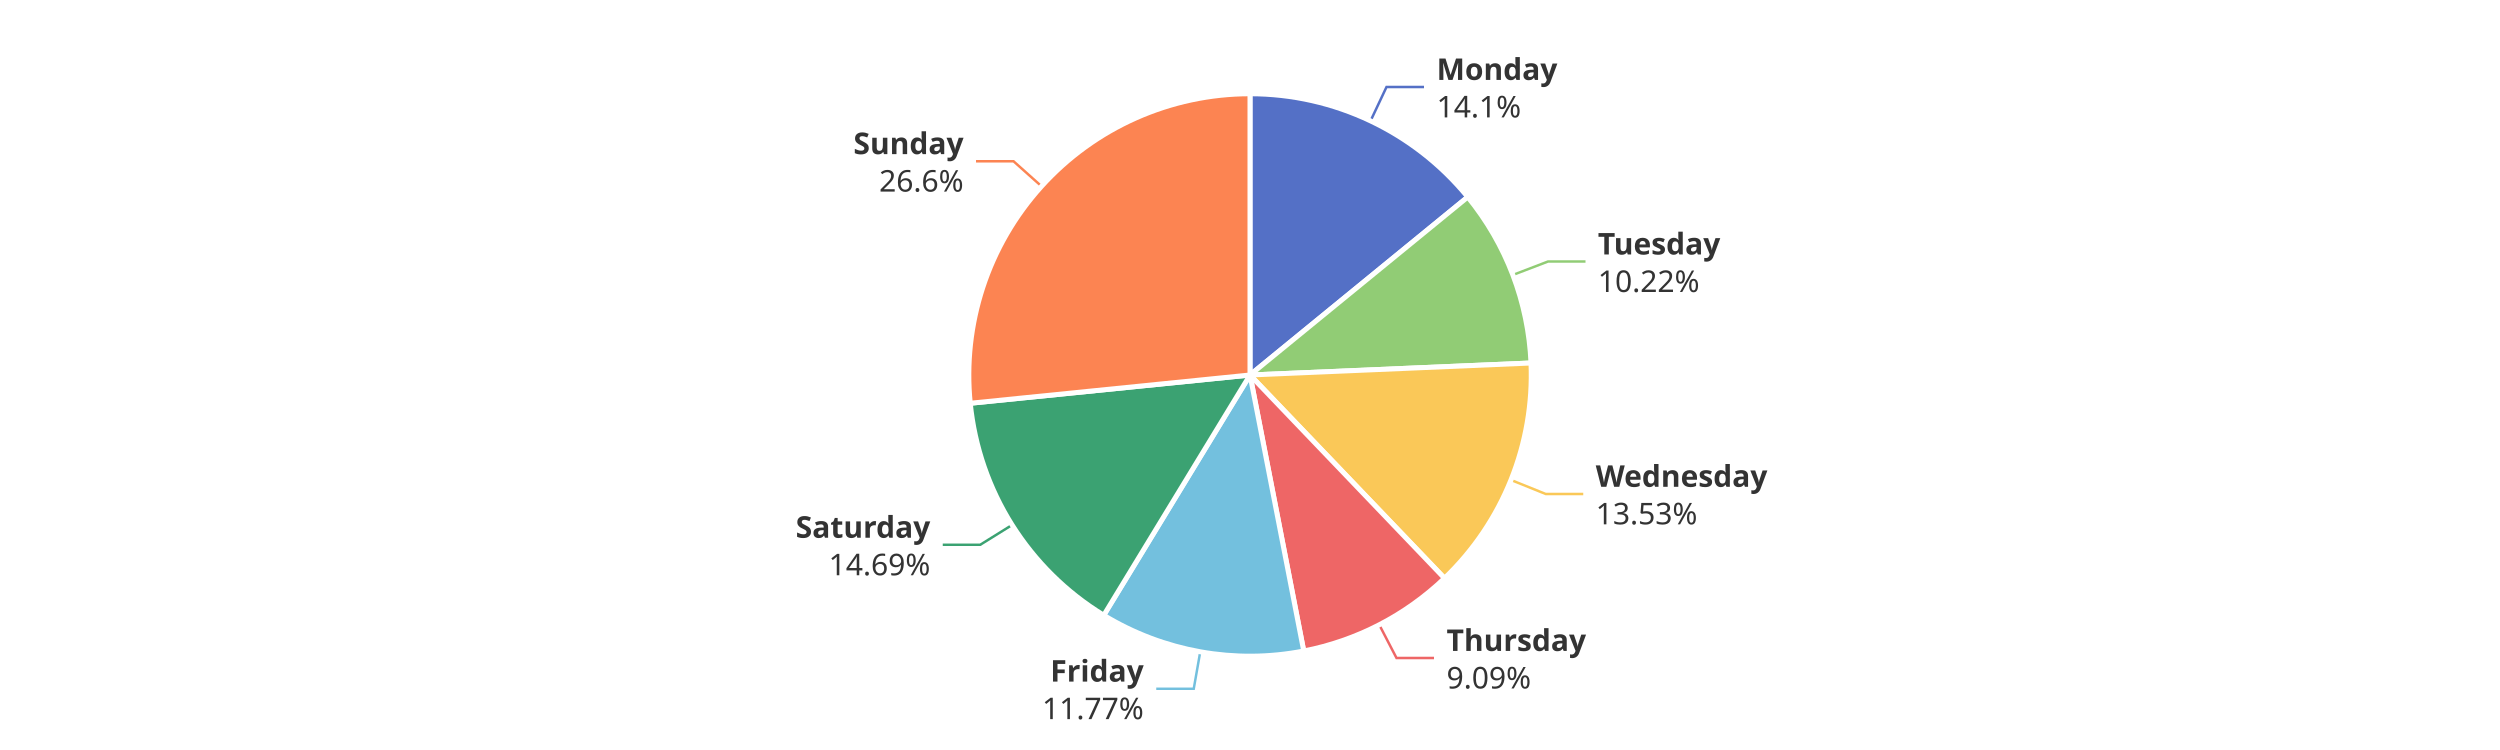
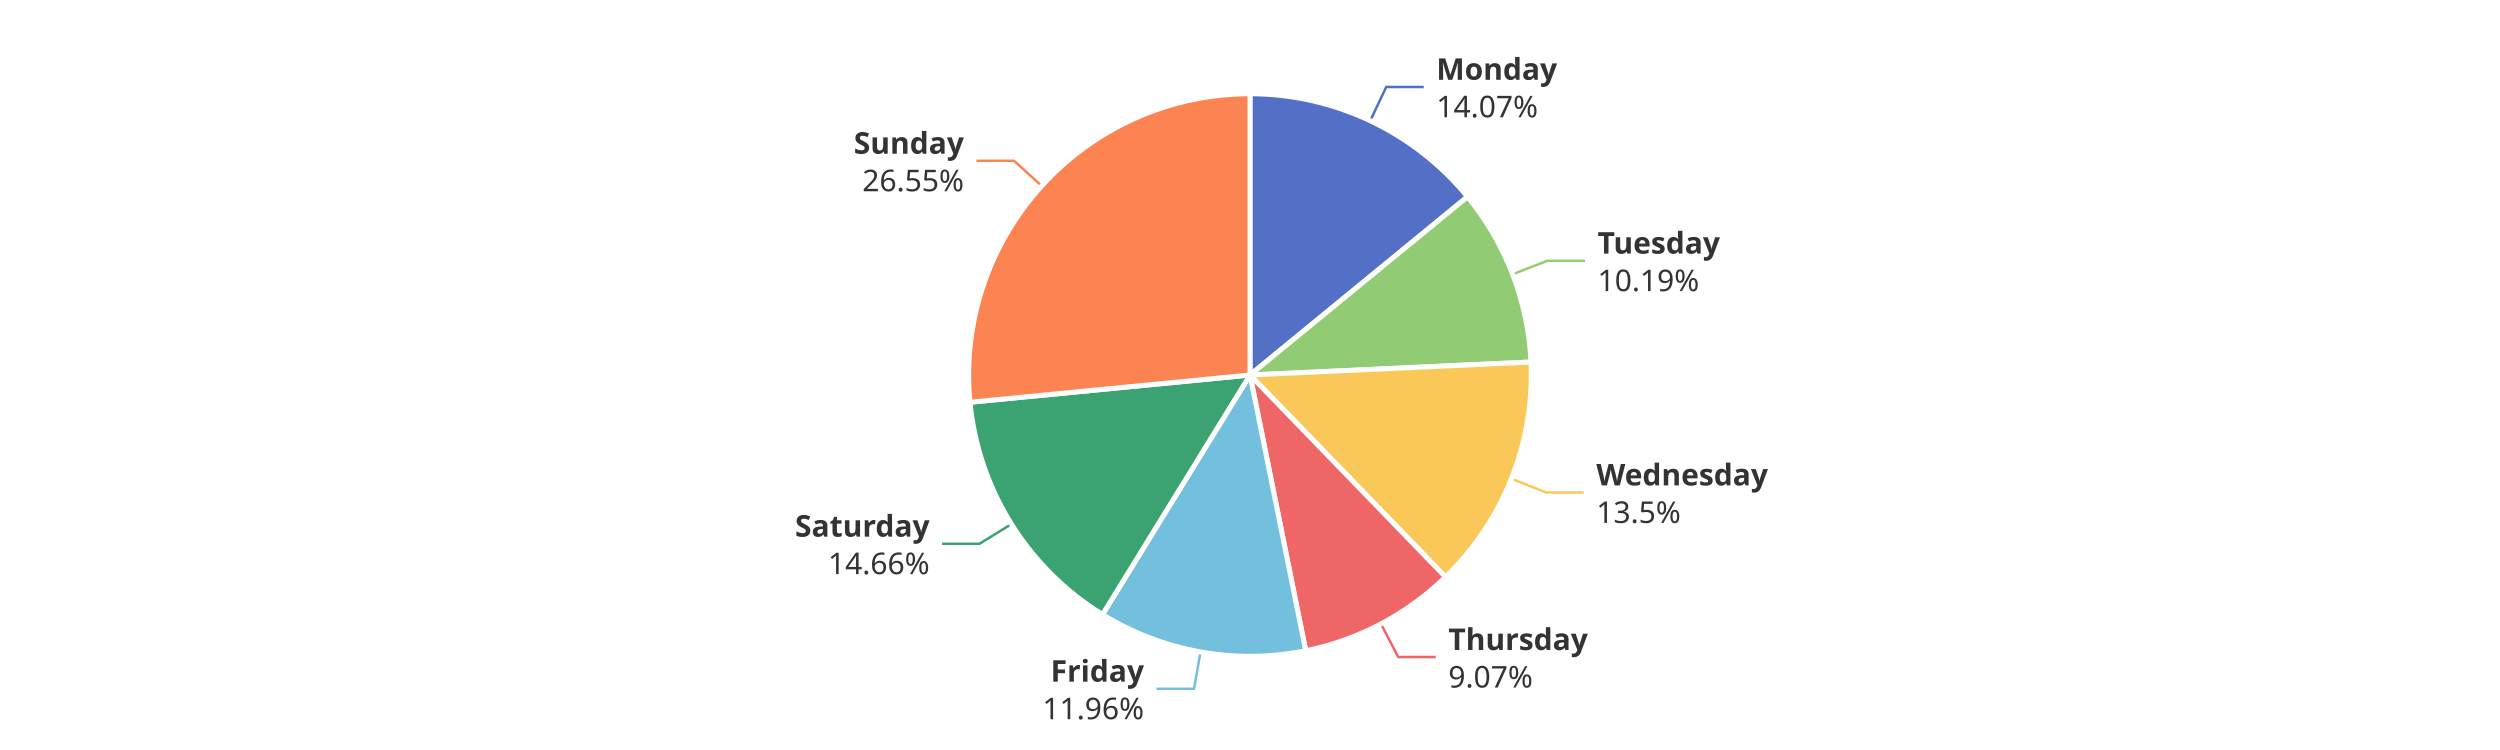
<svg xmlns="http://www.w3.org/2000/svg" width="1000" height="300" version="1.1" baseProfile="full" viewBox="0 0 1000 300">
  <rect width="1000" height="300" x="0" y="0" id="0" fill="#ffffff" />
-   <polyline points="548.2 48.4 554.6 34.8 569.6 34.8" fill="none" stroke="#5470c6" />
-   <polyline points="605.1 110 619.2 104.6 634.2 104.6" fill="none" stroke="#91cc75" />
-   <polyline points="604.4 192 618.3 197.6 633.3 197.6" fill="none" stroke="#fac858" />
-   <polyline points="551.7 249.9 558.6 263.2 573.6 263.2" fill="none" stroke="#ee6666" />
-   <polyline points="480.1 260.7 477.5 275.5 462.5 275.5" fill="none" stroke="#73c0de" />
-   <polyline points="404.8 210 392.1 217.9 377.1 217.9" fill="none" stroke="#3ba272" />
-   <polyline points="416.6 74.5 405.4 64.5 390.4 64.5" fill="none" stroke="#fc8452" />
-   <path d="M500 37.5A112.5 112.5 0 0 1 587.1 78.8L500 150Z" fill="#5470c6" stroke="#fff" stroke-width="2" stroke-linejoin="round" />
-   <path d="M587.1 78.8A112.5 112.5 0 0 1 612.4 145.2L500 150Z" fill="#91cc75" stroke="#fff" stroke-width="2" stroke-linejoin="round" />
-   <path d="M612.4 145.2A112.5 112.5 0 0 1 577.8 231.3L500 150Z" fill="#fac858" stroke="#fff" stroke-width="2" stroke-linejoin="round" />
-   <path d="M577.8 231.3A112.5 112.5 0 0 1 521.5 260.4L500 150Z" fill="#ee6666" stroke="#fff" stroke-width="2" stroke-linejoin="round" />
-   <path d="M521.5 260.4A112.5 112.5 0 0 1 441.5 246.1L500 150Z" fill="#73c0de" stroke="#fff" stroke-width="2" stroke-linejoin="round" />
-   <path d="M441.5 246.1A112.5 112.5 0 0 1 388.1 161.3L500 150Z" fill="#3ba272" stroke="#fff" stroke-width="2" stroke-linejoin="round" />
-   <path d="M388.1 161.3A112.5 112.5 0 0 1 500 37.5L500 150Z" fill="#fc8452" stroke="#fff" stroke-width="2" stroke-linejoin="round" />
-   <path d="M0 -15l42.8 0l0 30l-42.8 0Z" transform="translate(574.649 34.8057)" fill="none" />
-   <text dominant-baseline="central" text-anchor="start" style="font-size:12px;font-family:sans-serif;font-weight:bold;" y="-7.5" transform="translate(574.649 34.8057)" fill="#333" stroke="rgb(255,255,255)" stroke-width="2" paint-order="stroke" stroke-miterlimit="2">Monday</text>
-   <text dominant-baseline="central" text-anchor="start" style="font-size:12px;font-family:sans-serif;" y="7.5" transform="translate(574.649 34.8057)" fill="#333" stroke="rgb(255,255,255)" stroke-width="2" paint-order="stroke" stroke-miterlimit="2">14.1%</text>
-   <path d="M0 -15l46.2 0l0 30l-46.2 0Z" transform="translate(639.1555 104.6323)" fill="none" />
-   <text dominant-baseline="central" text-anchor="start" style="font-size:12px;font-family:sans-serif;font-weight:bold;" y="-7.5" transform="translate(639.1555 104.6323)" fill="#333" stroke="rgb(255,255,255)" stroke-width="2" paint-order="stroke" stroke-miterlimit="2">Tuesday</text>
-   <text dominant-baseline="central" text-anchor="start" style="font-size:12px;font-family:sans-serif;" y="7.5" transform="translate(639.1555 104.6323)" fill="#333" stroke="rgb(255,255,255)" stroke-width="2" paint-order="stroke" stroke-miterlimit="2">10.22%</text>
-   <path d="M0 -15l63.6 0l0 30l-63.6 0Z" transform="translate(638.2941 197.5683)" fill="none" />
-   <text dominant-baseline="central" text-anchor="start" style="font-size:12px;font-family:sans-serif;font-weight:bold;" y="-7.5" transform="translate(638.2941 197.5683)" fill="#333" stroke="rgb(255,255,255)" stroke-width="2" paint-order="stroke" stroke-miterlimit="2">Wednesday</text>
-   <text dominant-baseline="central" text-anchor="start" style="font-size:12px;font-family:sans-serif;" y="7.5" transform="translate(638.2941 197.5683)" fill="#333" stroke="rgb(255,255,255)" stroke-width="2" paint-order="stroke" stroke-miterlimit="2">13.53%</text>
-   <path d="M0 -15l50.2 0l0 30l-50.2 0Z" transform="translate(578.632 263.219)" fill="none" />
-   <text dominant-baseline="central" text-anchor="start" style="font-size:12px;font-family:sans-serif;font-weight:bold;" y="-7.5" transform="translate(578.632 263.219)" fill="#333" stroke="rgb(255,255,255)" stroke-width="2" paint-order="stroke" stroke-miterlimit="2">Thursday</text>
-   <text dominant-baseline="central" text-anchor="start" style="font-size:12px;font-family:sans-serif;" y="7.5" transform="translate(578.632 263.219)" fill="#333" stroke="rgb(255,255,255)" stroke-width="2" paint-order="stroke" stroke-miterlimit="2">9.09%</text>
-   <path d="M-40.9 -15l40.9 0l0 30l-40.9 0Z" transform="translate(457.4874 275.4967)" fill="none" />
-   <text dominant-baseline="central" text-anchor="end" style="font-size:12px;font-family:sans-serif;font-weight:bold;" y="-7.5" transform="translate(457.4874 275.4967)" fill="#333" stroke="rgb(255,255,255)" stroke-width="2" paint-order="stroke" stroke-miterlimit="2">Friday</text>
-   <text dominant-baseline="central" text-anchor="end" style="font-size:12px;font-family:sans-serif;" y="7.5" transform="translate(457.4874 275.4967)" fill="#333" stroke="rgb(255,255,255)" stroke-width="2" paint-order="stroke" stroke-miterlimit="2">11.77%</text>
-   <path d="M-48.2 -15l48.2 0l0 30l-48.2 0Z" transform="translate(372.1127 217.9455)" fill="none" />
-   <text dominant-baseline="central" text-anchor="end" style="font-size:12px;font-family:sans-serif;font-weight:bold;" y="-7.5" transform="translate(372.1127 217.9455)" fill="#333" stroke="rgb(255,255,255)" stroke-width="2" paint-order="stroke" stroke-miterlimit="2">Saturday</text>
-   <text dominant-baseline="central" text-anchor="end" style="font-size:12px;font-family:sans-serif;" y="7.5" transform="translate(372.1127 217.9455)" fill="#333" stroke="rgb(255,255,255)" stroke-width="2" paint-order="stroke" stroke-miterlimit="2">14.69%</text>
-   <path d="M-40.9 -15l40.9 0l0 30l-40.9 0Z" transform="translate(385.4279 64.4876)" fill="none" />
-   <text dominant-baseline="central" text-anchor="end" style="font-size:12px;font-family:sans-serif;font-weight:bold;" y="-7.5" transform="translate(385.4279 64.4876)" fill="#333" stroke="rgb(255,255,255)" stroke-width="2" paint-order="stroke" stroke-miterlimit="2">Sunday</text>
-   <text dominant-baseline="central" text-anchor="end" style="font-size:12px;font-family:sans-serif;" y="7.5" transform="translate(385.4279 64.4876)" fill="#333" stroke="rgb(255,255,255)" stroke-width="2" paint-order="stroke" stroke-miterlimit="2">26.6%</text>
+   <polyline points="548.1 48.3 554.5 34.8 569.5 34.8" fill="none" stroke="#5470c6" />
+   <polyline points="605 109.7 619 104.3 634 104.3" fill="none" stroke="#91cc75" />
+   <polyline points="604.6 191.5 618.5 197 633.5 197" fill="none" stroke="#fac858" />
+   <polyline points="552.4 249.6 559.3 262.8 574.3 262.8" fill="none" stroke="#ee6666" />
+   <polyline points="480.2 260.8 477.6 275.5 462.6 275.5" fill="none" stroke="#73c0de" />
+   <polyline points="404.6 209.6 391.8 217.5 376.8 217.5" fill="none" stroke="#3ba272" />
+   <polyline points="416.7 74.4 405.6 64.3 390.6 64.3" fill="none" stroke="#fc8452" />
+   <path d="M500 37.5A112.5 112.5 0 0 1 587 78.7L500 150Z" fill="#5470c6" stroke="#fff" stroke-width="2" stroke-linejoin="round" />
+   <path d="M587 78.7A112.5 112.5 0 0 1 612.4 144.8L500 150Z" fill="#91cc75" stroke="#fff" stroke-width="2" stroke-linejoin="round" />
+   <path d="M612.4 144.8A112.5 112.5 0 0 1 578.2 230.8L500 150Z" fill="#fac858" stroke="#fff" stroke-width="2" stroke-linejoin="round" />
+   <path d="M578.2 230.8A112.5 112.5 0 0 1 522.3 260.3L500 150Z" fill="#ee6666" stroke="#fff" stroke-width="2" stroke-linejoin="round" />
+   <path d="M522.3 260.3A112.5 112.5 0 0 1 441 245.8L500 150Z" fill="#73c0de" stroke="#fff" stroke-width="2" stroke-linejoin="round" />
+   <path d="M441 245.8A112.5 112.5 0 0 1 388 160.9L500 150Z" fill="#3ba272" stroke="#fff" stroke-width="2" stroke-linejoin="round" />
+   <path d="M388 160.9A112.5 112.5 0 0 1 500 37.5L500 150Z" fill="#fc8452" stroke="#fff" stroke-width="2" stroke-linejoin="round" />
+   <path d="M0 -15l42.8 0l0 30l-42.8 0Z" transform="translate(574.5404 34.7542)" fill="none" />
+   <text dominant-baseline="central" text-anchor="start" style="font-size:12px;font-family:sans-serif;font-weight:bold;" y="-7.5" transform="translate(574.5404 34.7542)" fill="#333" stroke="rgb(255,255,255)" stroke-width="2" paint-order="stroke" stroke-miterlimit="2">Monday</text>
+   <text dominant-baseline="central" text-anchor="start" style="font-size:12px;font-family:sans-serif;" y="7.5" transform="translate(574.5404 34.7542)" fill="#333" stroke="rgb(255,255,255)" stroke-width="2" paint-order="stroke" stroke-miterlimit="2">14.07%</text>
+   <path d="M0 -15l46.2 0l0 30l-46.2 0Z" transform="translate(639.0267 104.2956)" fill="none" />
+   <text dominant-baseline="central" text-anchor="start" style="font-size:12px;font-family:sans-serif;font-weight:bold;" y="-7.5" transform="translate(639.0267 104.2956)" fill="#333" stroke="rgb(255,255,255)" stroke-width="2" paint-order="stroke" stroke-miterlimit="2">Tuesday</text>
+   <text dominant-baseline="central" text-anchor="start" style="font-size:12px;font-family:sans-serif;" y="7.5" transform="translate(639.0267 104.2956)" fill="#333" stroke="rgb(255,255,255)" stroke-width="2" paint-order="stroke" stroke-miterlimit="2">10.19%</text>
+   <path d="M0 -15l63.6 0l0 30l-63.6 0Z" transform="translate(638.517 197.0104)" fill="none" />
+   <text dominant-baseline="central" text-anchor="start" style="font-size:12px;font-family:sans-serif;font-weight:bold;" y="-7.5" transform="translate(638.517 197.0104)" fill="#333" stroke="rgb(255,255,255)" stroke-width="2" paint-order="stroke" stroke-miterlimit="2">Wednesday</text>
+   <text dominant-baseline="central" text-anchor="start" style="font-size:12px;font-family:sans-serif;" y="7.5" transform="translate(638.517 197.0104)" fill="#333" stroke="rgb(255,255,255)" stroke-width="2" paint-order="stroke" stroke-miterlimit="2">13.5%</text>
+   <path d="M0 -15l50.2 0l0 30l-50.2 0Z" transform="translate(579.3422 262.8484)" fill="none" />
+   <text dominant-baseline="central" text-anchor="start" style="font-size:12px;font-family:sans-serif;font-weight:bold;" y="-7.5" transform="translate(579.3422 262.8484)" fill="#333" stroke="rgb(255,255,255)" stroke-width="2" paint-order="stroke" stroke-miterlimit="2">Thursday</text>
+   <text dominant-baseline="central" text-anchor="start" style="font-size:12px;font-family:sans-serif;" y="7.5" transform="translate(579.3422 262.8484)" fill="#333" stroke="rgb(255,255,255)" stroke-width="2" paint-order="stroke" stroke-miterlimit="2">9.07%</text>
+   <path d="M-40.9 -15l40.9 0l0 30l-40.9 0Z" transform="translate(457.6057 275.5179)" fill="none" />
+   <text dominant-baseline="central" text-anchor="end" style="font-size:12px;font-family:sans-serif;font-weight:bold;" y="-7.5" transform="translate(457.6057 275.5179)" fill="#333" stroke="rgb(255,255,255)" stroke-width="2" paint-order="stroke" stroke-miterlimit="2">Friday</text>
+   <text dominant-baseline="central" text-anchor="end" style="font-size:12px;font-family:sans-serif;" y="7.5" transform="translate(457.6057 275.5179)" fill="#333" stroke="rgb(255,255,255)" stroke-width="2" paint-order="stroke" stroke-miterlimit="2">11.96%</text>
+   <path d="M-48.2 -15l48.2 0l0 30l-48.2 0Z" transform="translate(371.8361 217.5043)" fill="none" />
+   <text dominant-baseline="central" text-anchor="end" style="font-size:12px;font-family:sans-serif;font-weight:bold;" y="-7.5" transform="translate(371.8361 217.5043)" fill="#333" stroke="rgb(255,255,255)" stroke-width="2" paint-order="stroke" stroke-miterlimit="2">Saturday</text>
+   <text dominant-baseline="central" text-anchor="end" style="font-size:12px;font-family:sans-serif;" y="7.5" transform="translate(371.8361 217.5043)" fill="#333" stroke="rgb(255,255,255)" stroke-width="2" paint-order="stroke" stroke-miterlimit="2">14.66%</text>
+   <path d="M-40.9 -15l40.9 0l0 30l-40.9 0Z" transform="translate(385.5624 64.3391)" fill="none" />
+   <text dominant-baseline="central" text-anchor="end" style="font-size:12px;font-family:sans-serif;font-weight:bold;" y="-7.5" transform="translate(385.5624 64.3391)" fill="#333" stroke="rgb(255,255,255)" stroke-width="2" paint-order="stroke" stroke-miterlimit="2">Sunday</text>
+   <text dominant-baseline="central" text-anchor="end" style="font-size:12px;font-family:sans-serif;" y="7.5" transform="translate(385.5624 64.3391)" fill="#333" stroke="rgb(255,255,255)" stroke-width="2" paint-order="stroke" stroke-miterlimit="2">26.55%</text>
</svg>
